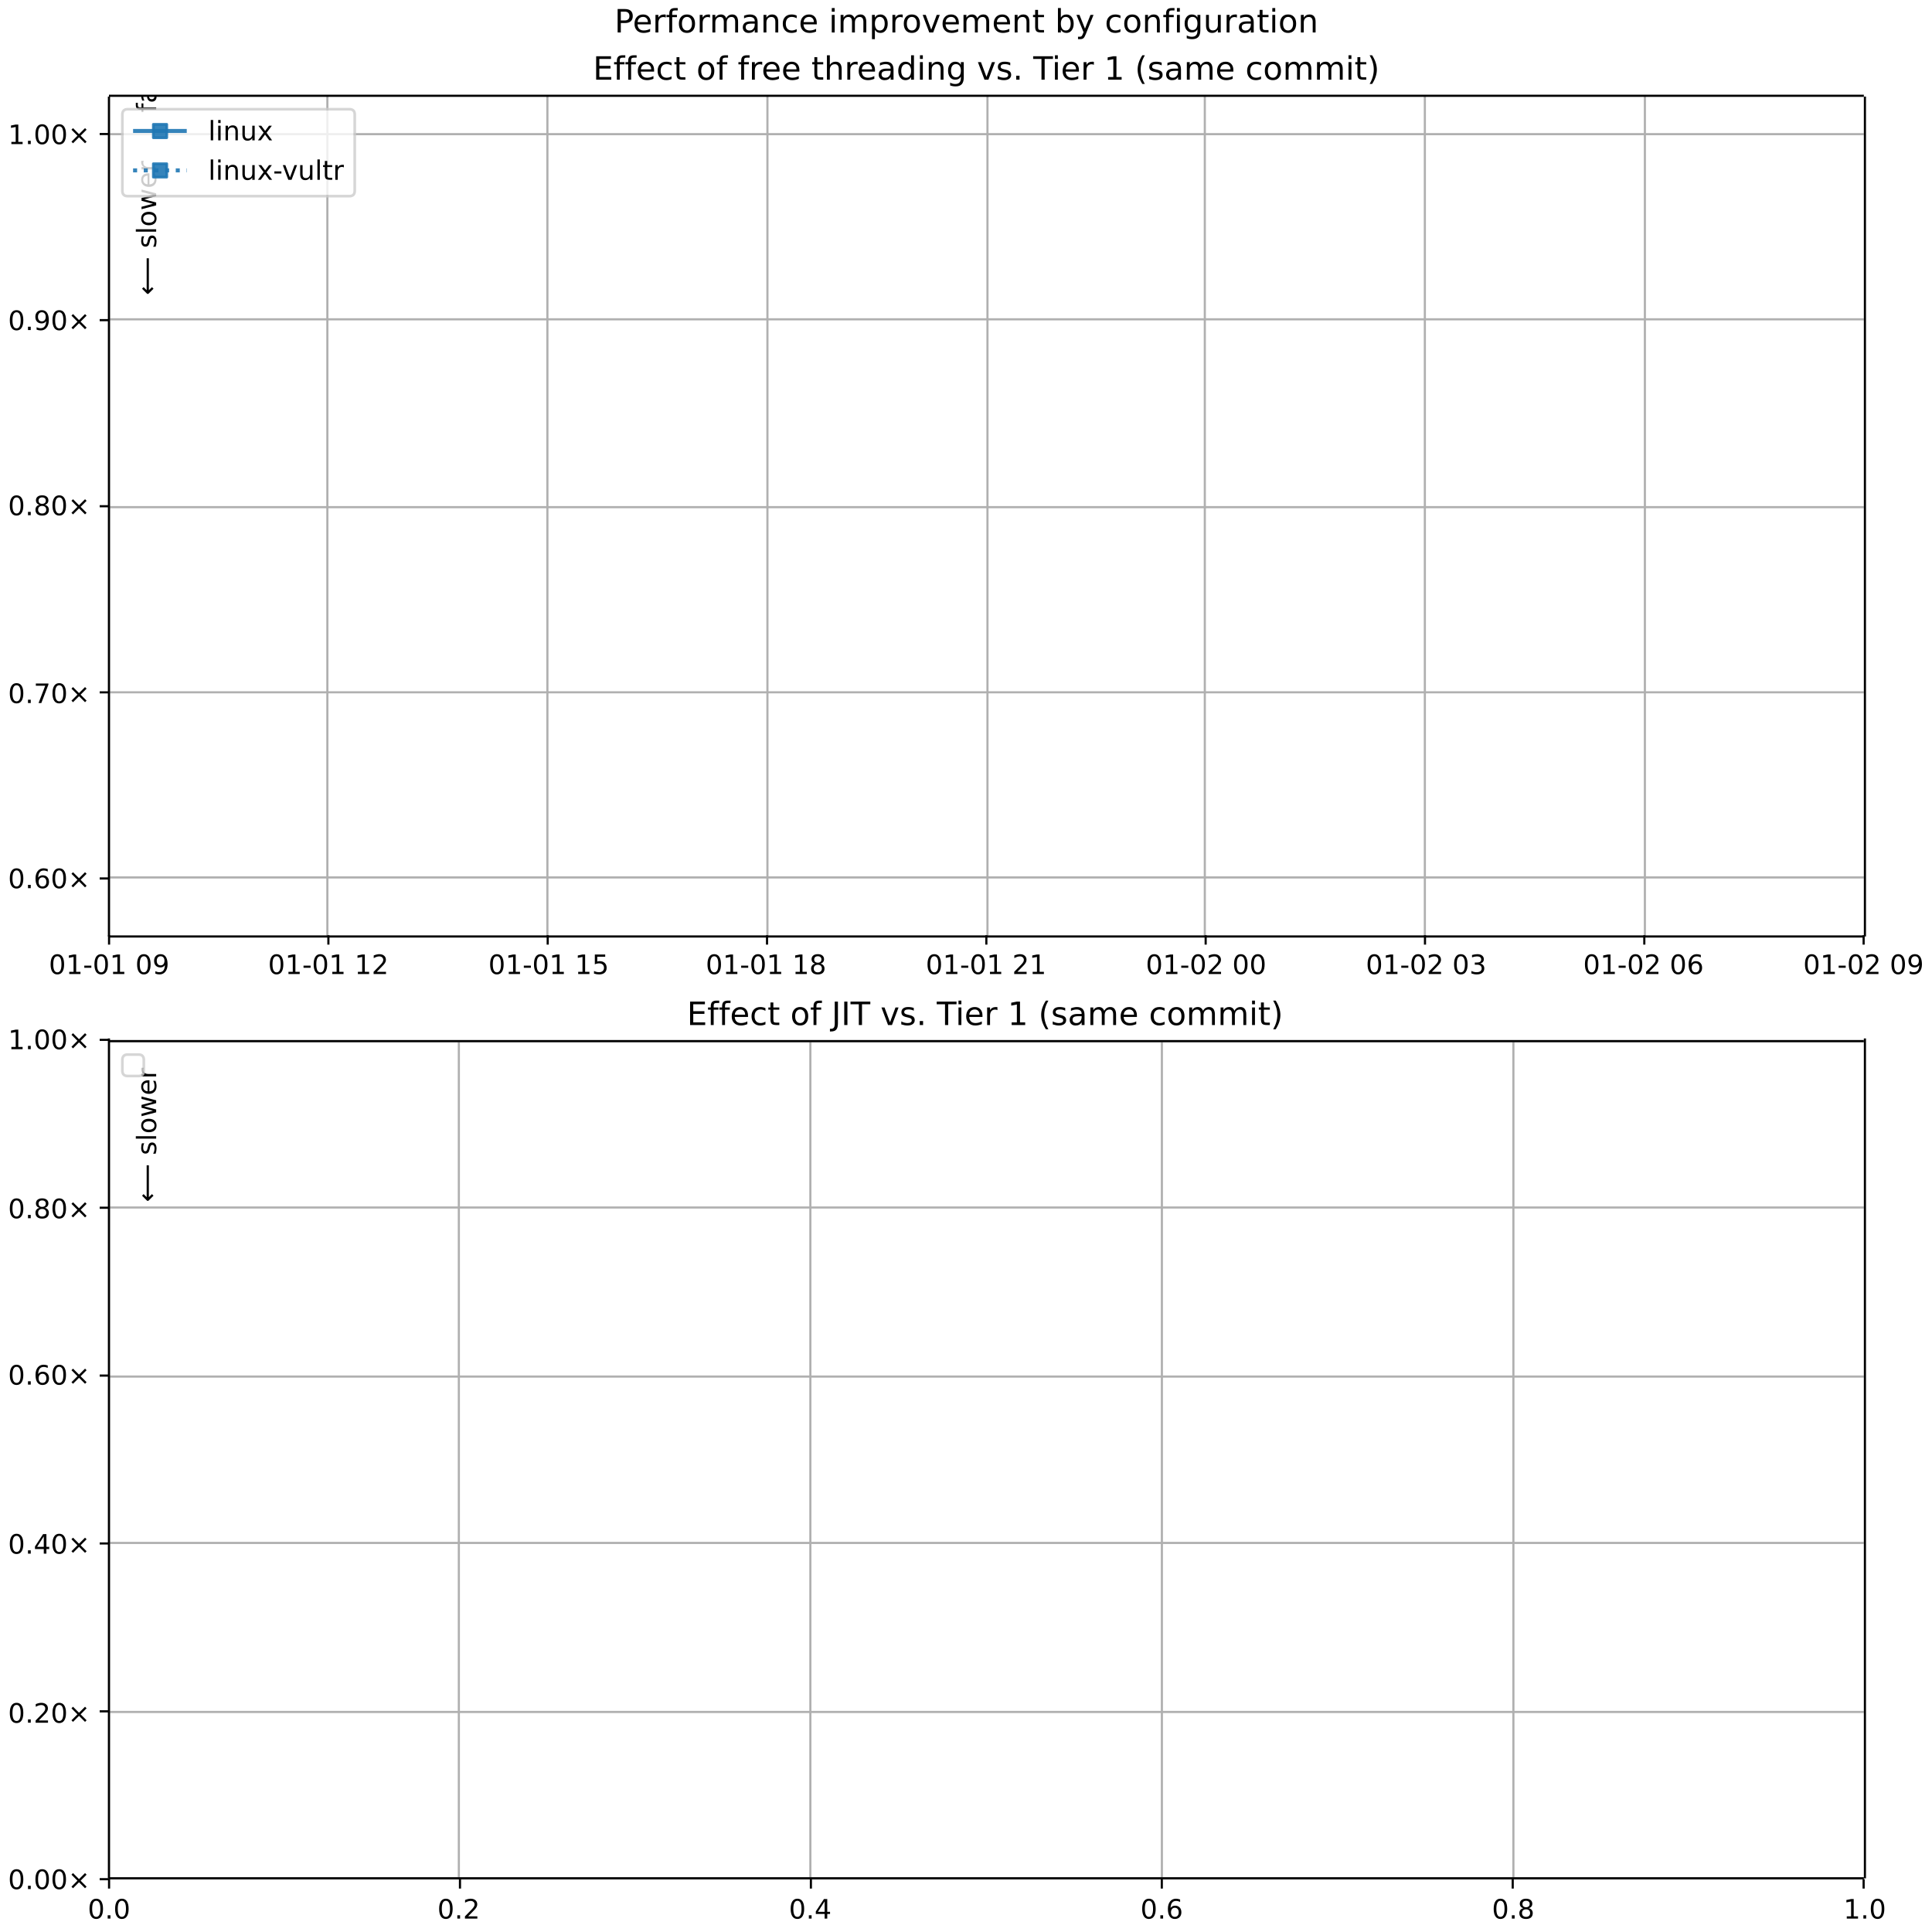
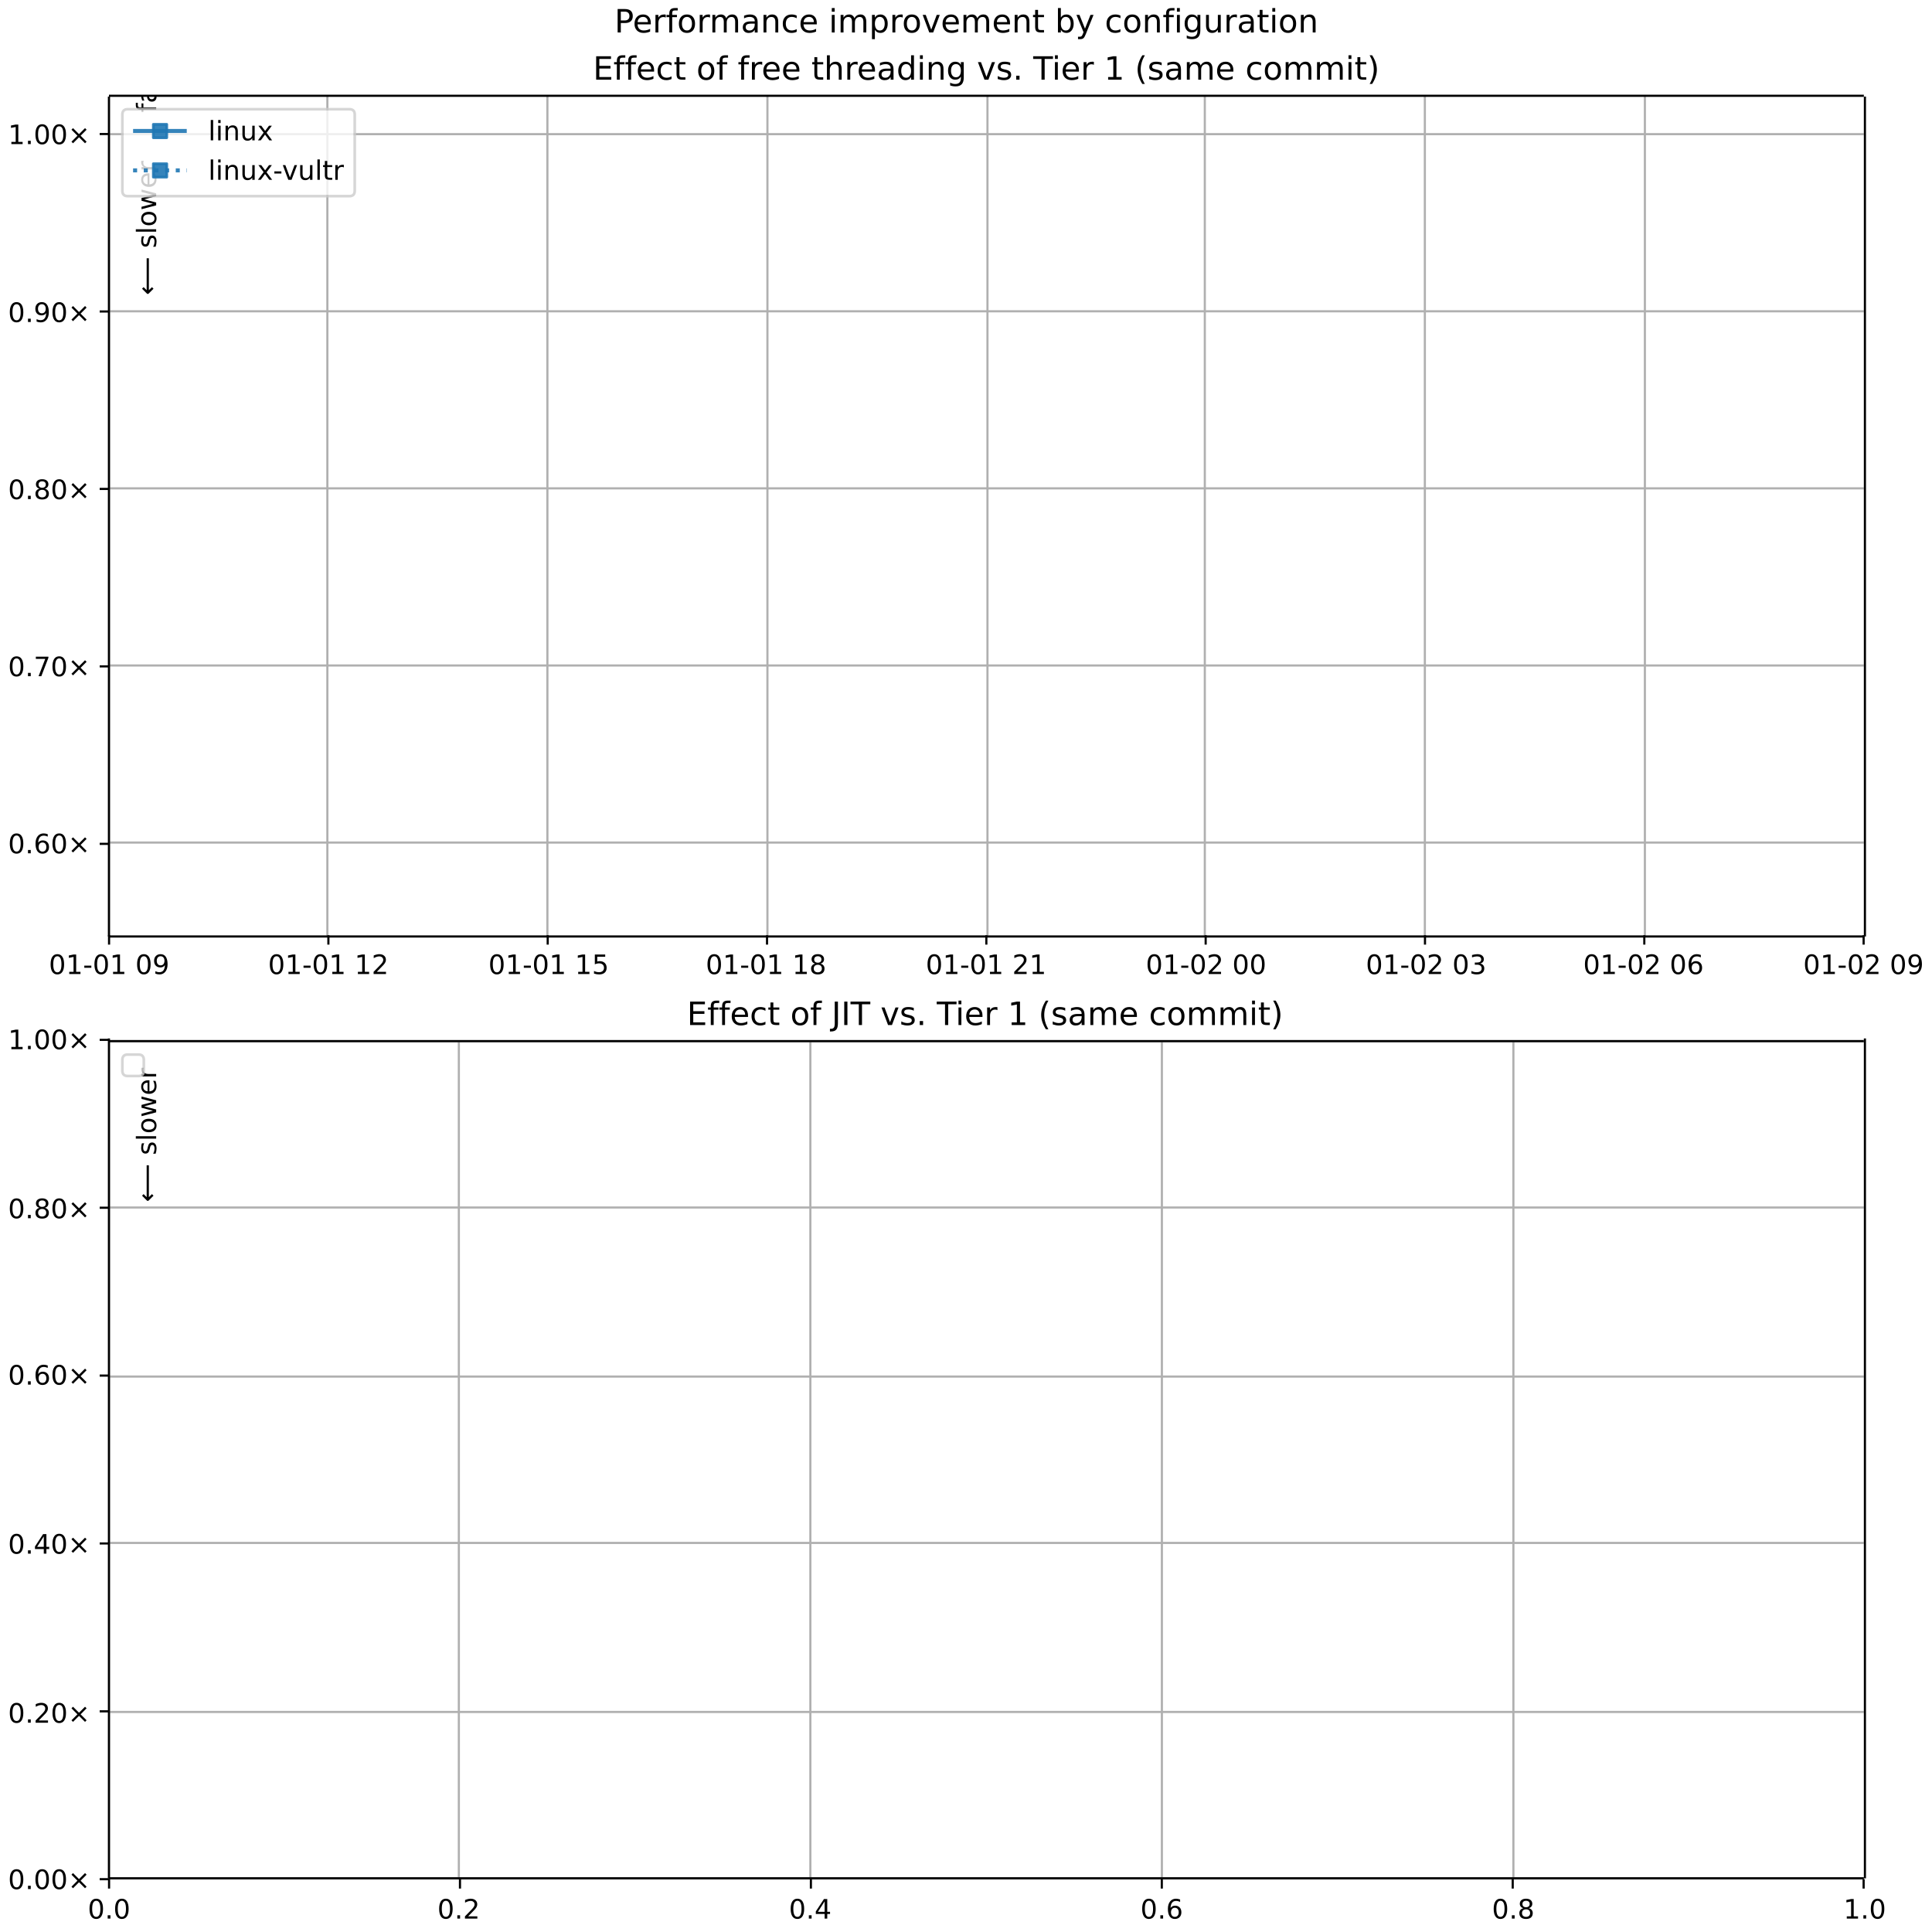
<svg xmlns="http://www.w3.org/2000/svg" xmlns:xlink="http://www.w3.org/1999/xlink" width="720pt" height="720pt" version="1.1" viewBox="0 0 720 720">
  <defs>
    <style type="text/css">*{stroke-linejoin: round; stroke-linecap: butt}</style>
  </defs>
  <path d="m0 720h720v-720h-720z" fill="#fff" />
  <path d="m40.6 349h654v-313h-654z" fill="#fff" />
  <path d="m40.6 349v-313" clip-path="url(#e)" fill="none" stroke="#b0b0b0" stroke-linecap="square" stroke-width=".8" />
  <defs>
    <path id="f" d="m0 0v3.5" stroke="#000" stroke-width=".8" />
  </defs>
  <use x="40.646" y="348.529" stroke="#000000" stroke-width=".8" xlink:href="#f" />
  <g transform="translate(18.2 363) scale(.1 -.1)">
    <defs>
      <path id="a" transform="scale(.0156)" d="m2034 4250q-487 0-733-480-245-479-245-1442 0-959 245-1439 246-480 733-480 491 0 736 480 246 480 246 1439 0 963-246 1442-245 480-736 480zm0 500q785 0 1199-621 414-620 414-1801 0-1178-414-1799-414-620-1199-620-784 0-1198 620-414 621-414 1799 0 1181 414 1801 414 621 1198 621z" />
      <path id="b" transform="scale(.0156)" d="m794 531h1031v3560l-1122-225v575l1116 225h631v-4135h1031v-531h-2687v531z" />
      <path id="o" transform="scale(.0156)" d="m313 2009h1684v-512h-1684v512z" />
      <path id="ab" transform="scale(.0156)" d="m703 97v575q238-113 481-172 244-59 479-59 625 0 954 420 330 420 377 1277-181-269-460-413-278-144-615-144-700 0-1108 423-408 424-408 1159 0 718 425 1152 425 435 1131 435 810 0 1236-621 427-620 427-1801 0-1103-524-1761-523-658-1407-658-238 0-482 47-243 47-506 141zm1256 1978q425 0 673 290 249 291 249 798 0 503-249 795-248 292-673 292t-673-292-248-795q0-507 248-798 248-290 673-290z" />
    </defs>
    <use xlink:href="#a" />
    <use x="63.623" xlink:href="#b" />
    <use x="127.246" xlink:href="#o" />
    <use x="163.33" xlink:href="#a" />
    <use x="226.953" xlink:href="#b" />
    <use x="290.576" xlink:href="#DejaVuSans-20" />
    <use x="322.363" xlink:href="#a" />
    <use x="385.986" xlink:href="#ab" />
  </g>
  <path d="m122 349v-313" clip-path="url(#e)" fill="none" stroke="#b0b0b0" stroke-linecap="square" stroke-width=".8" />
  <use x="122.38" y="348.529" stroke="#000000" stroke-width=".8" xlink:href="#f" />
  <g transform="translate(99.9 363) scale(.1 -.1)">
    <defs>
      <path id="r" transform="scale(.0156)" d="m1228 531h2203v-531h-2962v531q359 372 979 998 621 627 780 809 303 340 423 576 121 236 121 464 0 372-261 606-261 235-680 235-297 0-627-103-329-103-704-313v638q381 153 712 231 332 78 607 78 725 0 1156-363 431-362 431-968 0-288-108-546-107-257-392-607-78-91-497-524-418-433-1181-1211z" />
    </defs>
    <use xlink:href="#a" />
    <use x="63.623" xlink:href="#b" />
    <use x="127.246" xlink:href="#o" />
    <use x="163.33" xlink:href="#a" />
    <use x="226.953" xlink:href="#b" />
    <use x="290.576" xlink:href="#DejaVuSans-20" />
    <use x="322.363" xlink:href="#b" />
    <use x="385.986" xlink:href="#r" />
  </g>
  <path d="m204 349v-313" clip-path="url(#e)" fill="none" stroke="#b0b0b0" stroke-linecap="square" stroke-width=".8" />
  <use x="204.114" y="348.529" stroke="#000000" stroke-width=".8" xlink:href="#f" />
  <g transform="translate(182 363) scale(.1 -.1)">
    <defs>
      <path id="av" transform="scale(.0156)" d="m691 4666h2478v-532h-1900v-1143q137 47 274 70 138 23 276 23 781 0 1237-428 457-428 457-1159 0-753-469-1171-469-417-1322-417-294 0-599 50-304 50-629 150v635q281-153 581-228t634-75q541 0 856 284 316 284 316 772 0 487-316 771-315 285-856 285-253 0-505-56-251-56-513-175v2344z" />
    </defs>
    <use xlink:href="#a" />
    <use x="63.623" xlink:href="#b" />
    <use x="127.246" xlink:href="#o" />
    <use x="163.33" xlink:href="#a" />
    <use x="226.953" xlink:href="#b" />
    <use x="290.576" xlink:href="#DejaVuSans-20" />
    <use x="322.363" xlink:href="#b" />
    <use x="385.986" xlink:href="#av" />
  </g>
  <path d="m286 349v-313" clip-path="url(#e)" fill="none" stroke="#b0b0b0" stroke-linecap="square" stroke-width=".8" />
  <use x="285.848" y="348.529" stroke="#000000" stroke-width=".8" xlink:href="#f" />
  <g transform="translate(263 363) scale(.1 -.1)">
    <defs>
      <path id="y" transform="scale(.0156)" d="m2034 2216q-450 0-708-241-257-241-257-662 0-422 257-663 258-241 708-241t709 242q260 243 260 662 0 421-258 662-257 241-711 241zm-631 268q-406 100-633 378-226 279-226 679 0 559 398 884 399 325 1092 325 697 0 1094-325t397-884q0-400-227-679-226-278-629-378 456-106 710-416 255-309 255-755 0-679-414-1042-414-362-1186-362-771 0-1186 362-414 363-414 1042 0 446 256 755 257 310 713 416zm-231 997q0-362 226-565 227-203 636-203 407 0 636 203 230 203 230 565 0 363-230 566-229 203-636 203-409 0-636-203-226-203-226-566z" />
    </defs>
    <use xlink:href="#a" />
    <use x="63.623" xlink:href="#b" />
    <use x="127.246" xlink:href="#o" />
    <use x="163.33" xlink:href="#a" />
    <use x="226.953" xlink:href="#b" />
    <use x="290.576" xlink:href="#DejaVuSans-20" />
    <use x="322.363" xlink:href="#b" />
    <use x="385.986" xlink:href="#y" />
  </g>
  <path d="m368 349v-313" clip-path="url(#e)" fill="none" stroke="#b0b0b0" stroke-linecap="square" stroke-width=".8" />
  <use x="367.582" y="348.529" stroke="#000000" stroke-width=".8" xlink:href="#f" />
  <g transform="translate(345 363) scale(.1 -.1)">
    <use xlink:href="#a" />
    <use x="63.623" xlink:href="#b" />
    <use x="127.246" xlink:href="#o" />
    <use x="163.33" xlink:href="#a" />
    <use x="226.953" xlink:href="#b" />
    <use x="290.576" xlink:href="#DejaVuSans-20" />
    <use x="322.363" xlink:href="#r" />
    <use x="385.986" xlink:href="#b" />
  </g>
  <path d="m449 349v-313" clip-path="url(#e)" fill="none" stroke="#b0b0b0" stroke-linecap="square" stroke-width=".8" />
  <use x="449.317" y="348.529" stroke="#000000" stroke-width=".8" xlink:href="#f" />
  <g transform="translate(427 363) scale(.1 -.1)">
    <use xlink:href="#a" />
    <use x="63.623" xlink:href="#b" />
    <use x="127.246" xlink:href="#o" />
    <use x="163.33" xlink:href="#a" />
    <use x="226.953" xlink:href="#r" />
    <use x="290.576" xlink:href="#DejaVuSans-20" />
    <use x="322.363" xlink:href="#a" />
    <use x="385.986" xlink:href="#a" />
  </g>
  <path d="m531 349v-313" clip-path="url(#e)" fill="none" stroke="#b0b0b0" stroke-linecap="square" stroke-width=".8" />
  <use x="531.051" y="348.529" stroke="#000000" stroke-width=".8" xlink:href="#f" />
  <g transform="translate(509 363) scale(.1 -.1)">
    <defs>
      <path id="aw" transform="scale(.0156)" d="m2597 2516q453-97 707-404 255-306 255-756 0-690-475-1069-475-378-1350-378-293 0-604 58t-642 174v609q262-153 574-231 313-78 654-78 593 0 904 234t311 681q0 413-289 645-289 233-804 233h-544v519h569q465 0 712 186t247 536q0 359-255 551-254 193-729 193-260 0-557-57-297-56-653-174v562q360 100 674 150t592 50q719 0 1137-327 419-326 419-882 0-388-222-655t-631-370z" />
    </defs>
    <use xlink:href="#a" />
    <use x="63.623" xlink:href="#b" />
    <use x="127.246" xlink:href="#o" />
    <use x="163.33" xlink:href="#a" />
    <use x="226.953" xlink:href="#r" />
    <use x="290.576" xlink:href="#DejaVuSans-20" />
    <use x="322.363" xlink:href="#a" />
    <use x="385.986" xlink:href="#aw" />
  </g>
  <path d="m613 349v-313" clip-path="url(#e)" fill="none" stroke="#b0b0b0" stroke-linecap="square" stroke-width=".8" />
  <use x="612.785" y="348.529" stroke="#000000" stroke-width=".8" xlink:href="#f" />
  <g transform="translate(590 363) scale(.1 -.1)">
    <defs>
      <path id="z" transform="scale(.0156)" d="m2113 2584q-425 0-674-291-248-290-248-796 0-503 248-796 249-292 674-292t673 292q248 293 248 796 0 506-248 796-248 291-673 291zm1253 1979v-575q-238 112-480 171-242 60-480 60-625 0-955-422-329-422-376-1275 184 272 462 417 279 145 613 145 703 0 1111-427 408-426 408-1160 0-719-425-1154-425-434-1131-434-810 0-1238 620-428 621-428 1799 0 1106 525 1764t1409 658q238 0 480-47t505-140z" />
    </defs>
    <use xlink:href="#a" />
    <use x="63.623" xlink:href="#b" />
    <use x="127.246" xlink:href="#o" />
    <use x="163.33" xlink:href="#a" />
    <use x="226.953" xlink:href="#r" />
    <use x="290.576" xlink:href="#DejaVuSans-20" />
    <use x="322.363" xlink:href="#a" />
    <use x="385.986" xlink:href="#z" />
  </g>
  <path d="m695 349v-313" clip-path="url(#e)" fill="none" stroke="#b0b0b0" stroke-linecap="square" stroke-width=".8" />
  <use x="694.519" y="348.529" stroke="#000000" stroke-width=".8" xlink:href="#f" />
  <g transform="translate(672 363) scale(.1 -.1)">
    <use xlink:href="#a" />
    <use x="63.623" xlink:href="#b" />
    <use x="127.246" xlink:href="#o" />
    <use x="163.33" xlink:href="#a" />
    <use x="226.953" xlink:href="#r" />
    <use x="290.576" xlink:href="#DejaVuSans-20" />
    <use x="322.363" xlink:href="#a" />
    <use x="385.986" xlink:href="#ab" />
  </g>
-   <path d="m40.6 327h654" clip-path="url(#e)" fill="none" stroke="#b0b0b0" stroke-linecap="square" stroke-width=".8" />
+   <path d="m40.6 314h654" clip-path="url(#e)" fill="none" stroke="#b0b0b0" stroke-linecap="square" stroke-width=".8" />
  <defs>
    <path id="i" d="m0 0h-3.5" stroke="#000" stroke-width=".8" />
  </defs>
-   <use x="40.646" y="327.375" stroke="#000000" stroke-width=".8" xlink:href="#i" />
-   <g transform="translate(3 331) scale(.1 -.1)">
+   <use x="40.646" y="314.472" stroke="#000000" stroke-width=".8" xlink:href="#i" />
+   <g transform="translate(3 318) scale(.1 -.1)">
    <defs>
      <path id="c" transform="scale(.0156)" d="m684 794h660v-794h-660v794z" />
      <path id="j" transform="scale(.0156)" d="m4488 3438-1429-1435 1429-1428-372-378-1435 1434-1434-1434-369 378 1425 1428-1425 1435 369 378 1434-1435 1435 1435 372-378z" />
    </defs>
    <use xlink:href="#a" />
    <use x="63.623" xlink:href="#c" />
    <use x="95.41" xlink:href="#z" />
    <use x="159.033" xlink:href="#a" />
    <use x="222.656" xlink:href="#j" />
  </g>
-   <path d="m40.6 258h654" clip-path="url(#e)" fill="none" stroke="#b0b0b0" stroke-linecap="square" stroke-width=".8" />
-   <use x="40.646" y="258.019" stroke="#000000" stroke-width=".8" xlink:href="#i" />
-   <g transform="translate(3 262) scale(.1 -.1)">
+   <path d="m40.6 248h654" clip-path="url(#e)" fill="none" stroke="#b0b0b0" stroke-linecap="square" stroke-width=".8" />
+   <use x="40.646" y="248.342" stroke="#000000" stroke-width=".8" xlink:href="#i" />
+   <g transform="translate(3 252) scale(.1 -.1)">
    <defs>
      <path id="au" transform="scale(.0156)" d="m525 4666h3e3v-269l-1694-4397h-659l1594 4134h-2241v532z" />
    </defs>
    <use xlink:href="#a" />
    <use x="63.623" xlink:href="#c" />
    <use x="95.41" xlink:href="#au" />
    <use x="159.033" xlink:href="#a" />
    <use x="222.656" xlink:href="#j" />
  </g>
-   <path d="m40.6 189h654" clip-path="url(#e)" fill="none" stroke="#b0b0b0" stroke-linecap="square" stroke-width=".8" />
-   <use x="40.646" y="188.663" stroke="#000000" stroke-width=".8" xlink:href="#i" />
-   <g transform="translate(3 192) scale(.1 -.1)">
+   <path d="m40.6 182h654" clip-path="url(#e)" fill="none" stroke="#b0b0b0" stroke-linecap="square" stroke-width=".8" />
+   <use x="40.646" y="182.211" stroke="#000000" stroke-width=".8" xlink:href="#i" />
+   <g transform="translate(3 186) scale(.1 -.1)">
    <use xlink:href="#a" />
    <use x="63.623" xlink:href="#c" />
    <use x="95.41" xlink:href="#y" />
    <use x="159.033" xlink:href="#a" />
    <use x="222.656" xlink:href="#j" />
  </g>
-   <path d="m40.6 119h654" clip-path="url(#e)" fill="none" stroke="#b0b0b0" stroke-linecap="square" stroke-width=".8" />
-   <use x="40.646" y="119.307" stroke="#000000" stroke-width=".8" xlink:href="#i" />
-   <g transform="translate(3 123) scale(.1 -.1)">
+   <path d="m40.6 116h654" clip-path="url(#e)" fill="none" stroke="#b0b0b0" stroke-linecap="square" stroke-width=".8" />
+   <use x="40.646" y="116.081" stroke="#000000" stroke-width=".8" xlink:href="#i" />
+   <g transform="translate(3 120) scale(.1 -.1)">
    <use xlink:href="#a" />
    <use x="63.623" xlink:href="#c" />
    <use x="95.41" xlink:href="#ab" />
    <use x="159.033" xlink:href="#a" />
    <use x="222.656" xlink:href="#j" />
  </g>
  <path d="m40.6 50h654" clip-path="url(#e)" fill="none" stroke="#b0b0b0" stroke-linecap="square" stroke-width=".8" />
  <use x="40.646" y="49.951" stroke="#000000" stroke-width=".8" xlink:href="#i" />
  <g transform="translate(3 53.7) scale(.1 -.1)">
    <use xlink:href="#b" />
    <use x="63.623" xlink:href="#c" />
    <use x="95.41" xlink:href="#a" />
    <use x="159.033" xlink:href="#a" />
    <use x="222.656" xlink:href="#j" />
  </g>
  <defs>
    <path id="ac" d="m-2.5 2.5h5v-5h-5z" stroke="#1f77b4" stroke-opacity=".9" />
  </defs>
  <path d="m40.6 349v-313" fill="none" stroke="#000" stroke-linecap="square" stroke-width=".8" />
  <path d="m695 349v-313" fill="none" stroke="#000" stroke-linecap="square" stroke-width=".8" />
  <path d="m40.6 349h654" fill="none" stroke="#000" stroke-linecap="square" stroke-width=".8" />
  <path d="m40.6 35.7h654" fill="none" stroke="#000" stroke-linecap="square" stroke-width=".8" />
  <g clip-path="url(#e)">
    <g transform="translate(58.2 42) rotate(-90) scale(.1 -.1)">
      <defs>
        <path id="k" transform="scale(.0156)" d="m2375 4863v-479h-550q-309 0-430-125-120-125-120-450v-309h947v-447h-947v-3053h-578v3053h-550v447h550v244q0 584 272 851 272 268 862 268h544z" />
        <path id="t" transform="scale(.0156)" d="m2194 1759q-697 0-966-159t-269-544q0-306 202-486 202-179 548-179 479 0 768 339t289 901v128h-572zm1147 238v-2e3h-575v531q-197-318-491-470t-719-152q-537 0-855 302-317 302-317 808 0 590 395 890 396 300 1180 300h807v57q0 397-261 614t-733 217q-300 0-585-72-284-72-546-216v532q315 122 612 182 297 61 578 61 760 0 1135-394 375-393 375-1193z" />
        <path id="q" transform="scale(.0156)" d="m2834 3397v-544q-243 125-506 187-262 63-544 63-428 0-642-131t-214-394q0-200 153-314t616-217l197-44q612-131 870-370t258-667q0-488-386-773-386-284-1061-284-281 0-586 55t-642 164v594q319-166 628-249 309-82 613-82 406 0 624 139 219 139 219 392 0 234-158 359-157 125-692 241l-200 47q-534 112-772 345-237 233-237 639 0 494 350 762 350 269 994 269 318 0 599-47 282-46 519-140z" />
        <path id="l" transform="scale(.0156)" d="m1172 4494v-994h1184v-447h-1184v-1900q0-428 117-550t477-122h590v-481h-590q-666 0-919 248-253 249-253 905v1900h-422v447h422v994h578z" />
        <path id="d" transform="scale(.0156)" d="m3597 1894v-281h-2644q38-594 358-905t892-311q331 0 642 81t618 244v-544q-310-131-635-200t-659-69q-838 0-1327 487-489 488-489 1320 0 859 464 1363 464 505 1252 505 706 0 1117-455 411-454 411-1235zm-575 169q-6 471-264 752-258 282-683 282-481 0-770-272t-333-766l2050 4z" />
        <path id="h" transform="scale(.0156)" d="m2631 2963q-97 56-211 82-114 27-251 27-488 0-749-317t-261-911v-1844h-578v3500h578v-544q182 319 472 473 291 155 707 155 59 0 131-8 72-7 159-23l3-590z" />
        <path id="ak" transform="scale(.0156)" d="m8863 2147v-281l-1229-1228-375 375 729 728h-7622v531h7622l-729 728 375 375 1229-1228z" />
      </defs>
      <use xlink:href="#k" />
      <use x="35.205" xlink:href="#t" />
      <use x="96.484" xlink:href="#q" />
      <use x="148.584" xlink:href="#l" />
      <use x="187.793" xlink:href="#d" />
      <use x="249.316" xlink:href="#h" />
      <use x="290.43" xlink:href="#DejaVuSans-20" />
      <use x="322.217" xlink:href="#ak" />
    </g>
  </g>
  <g clip-path="url(#e)">
    <g transform="translate(58.2 110) rotate(-90) scale(.1 -.1)">
      <defs>
        <path id="al" transform="scale(.0156)" d="m313 1866v281l1228 1228 375-375-728-728h7621v-531h-7621l728-728-375-375-1228 1228z" />
        <path id="v" transform="scale(.0156)" d="m603 4863h575v-4863h-575v4863z" />
        <path id="m" transform="scale(.0156)" d="m1959 3097q-462 0-731-361t-269-989 267-989q268-361 733-361 460 0 728 362 269 363 269 988 0 622-269 986-268 364-728 364zm0 487q750 0 1178-488 429-487 429-1349 0-859-429-1349-428-489-1178-489-753 0-1180 489-426 490-426 1349 0 862 426 1349 427 488 1180 488z" />
        <path id="ae" transform="scale(.0156)" d="m269 3500h575l719-2731 715 2731h678l719-2731 716 2731h575l-916-3500h-678l-753 2869-756-2869h-679l-915 3500z" />
      </defs>
      <use xlink:href="#al" />
      <use x="143.359" xlink:href="#DejaVuSans-20" />
      <use x="175.146" xlink:href="#q" />
      <use x="227.246" xlink:href="#v" />
      <use x="255.029" xlink:href="#m" />
      <use x="316.211" xlink:href="#ae" />
      <use x="397.998" xlink:href="#d" />
      <use x="459.521" xlink:href="#h" />
    </g>
  </g>
  <g transform="translate(221 29.7) scale(.12 -.12)">
    <defs>
      <path id="ag" transform="scale(.0156)" d="m628 4666h2950v-532h-2319v-1381h2222v-531h-2222v-1691h2375v-531h-3006v4666z" />
      <path id="u" transform="scale(.0156)" d="m3122 3366v-538q-244 135-489 202t-495 67q-560 0-870-355-309-354-309-995t309-996q310-354 870-354 250 0 495 67t489 202v-532q-241-112-499-168-257-57-548-57-791 0-1257 497-465 497-465 1341 0 856 470 1346 471 491 1290 491 265 0 518-55 253-54 491-163z" />
      <path id="ao" transform="scale(.0156)" d="m3513 2113v-2113h-575v2094q0 497-194 743-194 247-581 247-466 0-735-297-269-296-269-809v-1978h-578v4863h578v-1907q207 316 486 472 280 156 646 156 603 0 912-373 310-373 310-1098z" />
      <path id="ap" transform="scale(.0156)" d="m2906 2969v1894h575v-4863h-575v525q-181-312-458-464-276-152-664-152-634 0-1033 506-398 507-398 1332t398 1331q399 506 1033 506 388 0 664-152 277-151 458-463zm-1959-1222q0-634 261-995t717-361 718 361q263 361 263 995t-263 995q-262 361-718 361t-717-361-261-995z" />
      <path id="n" transform="scale(.0156)" d="m603 3500h575v-3500h-575v3500zm0 1363h575v-729h-575v729z" />
      <path id="s" transform="scale(.0156)" d="m3513 2113v-2113h-575v2094q0 497-194 743-194 247-581 247-466 0-735-297-269-296-269-809v-1978h-578v3500h578v-544q207 316 486 472 280 156 646 156 603 0 912-373 310-373 310-1098z" />
      <path id="af" transform="scale(.0156)" d="m2906 1791q0 625-258 968-257 344-723 344-462 0-720-344-258-343-258-968 0-622 258-966t720-344q466 0 723 344 258 344 258 966zm575-1357q0-893-397-1329-396-436-1215-436-303 0-572 45t-522 139v559q253-137 500-202 247-66 503-66 566 0 847 295t281 892v285q-178-310-456-463t-666-153q-643 0-1037 490-394 491-394 1301 0 812 394 1302 394 491 1037 491 388 0 666-153t456-462v531h575v-3066z" />
      <path id="w" transform="scale(.0156)" d="m191 3500h609l1094-2937 1094 2937h609l-1313-3500h-781l-1312 3500z" />
      <path id="aa" transform="scale(.0156)" d="m-19 4666h3947v-532h-1656v-4134h-634v4134h-1657v532z" />
      <path id="aj" transform="scale(.0156)" d="m1984 4856q-418-718-622-1422-203-703-203-1425 0-721 205-1429t620-1424h-500q-468 735-701 1444t-233 1409q0 697 231 1403 232 707 703 1444h500z" />
      <path id="p" transform="scale(.0156)" d="m3328 2828q216 388 516 572t706 184q547 0 844-383 297-382 297-1088v-2113h-578v2094q0 503-179 746-178 244-543 244-447 0-707-297-259-296-259-809v-1978h-578v2094q0 506-178 748t-550 242q-441 0-701-298-259-298-259-808v-1978h-578v3500h578v-544q197 322 472 475t653 153q382 0 649-194 267-193 395-562z" />
      <path id="ai" transform="scale(.0156)" d="m513 4856h500q468-737 701-1444 233-706 233-1403 0-700-233-1409t-701-1444h-500q415 716 620 1424t205 1429q0 722-205 1425-205 704-620 1422z" />
    </defs>
    <use xlink:href="#ag" />
    <use x="63.184" xlink:href="#k" />
    <use x="98.389" xlink:href="#k" />
    <use x="133.594" xlink:href="#d" />
    <use x="195.117" xlink:href="#u" />
    <use x="250.098" xlink:href="#l" />
    <use x="289.307" xlink:href="#DejaVuSans-20" />
    <use x="321.094" xlink:href="#m" />
    <use x="382.275" xlink:href="#k" />
    <use x="417.48" xlink:href="#DejaVuSans-20" />
    <use x="449.268" xlink:href="#k" />
    <use x="484.473" xlink:href="#h" />
    <use x="523.336" xlink:href="#d" />
    <use x="584.859" xlink:href="#d" />
    <use x="646.383" xlink:href="#DejaVuSans-20" />
    <use x="678.17" xlink:href="#l" />
    <use x="717.379" xlink:href="#ao" />
    <use x="780.758" xlink:href="#h" />
    <use x="819.621" xlink:href="#d" />
    <use x="881.145" xlink:href="#t" />
    <use x="942.424" xlink:href="#ap" />
    <use x="1005.9" xlink:href="#n" />
    <use x="1033.684" xlink:href="#s" />
    <use x="1097.062" xlink:href="#af" />
    <use x="1160.539" xlink:href="#DejaVuSans-20" />
    <use x="1192.326" xlink:href="#w" />
    <use x="1251.506" xlink:href="#q" />
    <use x="1303.605" xlink:href="#c" />
    <use x="1335.393" xlink:href="#DejaVuSans-20" />
    <use x="1367.18" xlink:href="#aa" />
    <use x="1425.139" xlink:href="#n" />
    <use x="1452.922" xlink:href="#d" />
    <use x="1514.445" xlink:href="#h" />
    <use x="1555.559" xlink:href="#DejaVuSans-20" />
    <use x="1587.346" xlink:href="#b" />
    <use x="1650.969" xlink:href="#DejaVuSans-20" />
    <use x="1682.756" xlink:href="#aj" />
    <use x="1721.77" xlink:href="#q" />
    <use x="1773.869" xlink:href="#t" />
    <use x="1835.148" xlink:href="#p" />
    <use x="1932.561" xlink:href="#d" />
    <use x="1994.084" xlink:href="#DejaVuSans-20" />
    <use x="2025.871" xlink:href="#u" />
    <use x="2080.852" xlink:href="#m" />
    <use x="2142.033" xlink:href="#p" />
    <use x="2239.445" xlink:href="#p" />
    <use x="2336.857" xlink:href="#n" />
    <use x="2364.641" xlink:href="#l" />
    <use x="2403.85" xlink:href="#ai" />
  </g>
  <path d="m47.6 73.1h82.6q2 0 2-2v-28.4q0-2-2-2h-82.6q-2 0-2 2v28.4q0 2 2 2z" fill="#fff" opacity=".8" stroke="#ccc" />
  <path d="m49.6 48.8h10 10" fill="none" stroke="#1f77b4" stroke-linecap="square" stroke-opacity=".9" stroke-width="1.5" />
  <use x="59.646" y="48.831" fill="#1f77b4" fill-opacity=".9" stroke="#1f77b4" stroke-opacity=".9" xlink:href="#ac" />
  <g transform="translate(77.6 52.3) scale(.1 -.1)">
    <defs>
      <path id="x" transform="scale(.0156)" d="m544 1381v2119h575v-2097q0-497 193-746 194-248 582-248 465 0 735 297 271 297 271 810v1984h575v-3500h-575v538q-209-319-486-474-276-155-642-155-603 0-916 375-312 375-312 1097zm1447 2203z" />
      <path id="ad" transform="scale(.0156)" d="m3513 3500-1266-1703 1331-1797h-678l-1019 1375-1018-1375h-679l1360 1831-1244 1669h678l928-1247 928 1247h679z" />
    </defs>
    <use xlink:href="#v" />
    <use x="27.783" xlink:href="#n" />
    <use x="55.566" xlink:href="#s" />
    <use x="118.945" xlink:href="#x" />
    <use x="182.324" xlink:href="#ad" />
  </g>
  <path d="m49.6 63.5h10 10" fill="none" stroke="#1f77b4" stroke-dasharray="1.5,2.475" stroke-opacity=".9" stroke-width="1.5" />
  <use x="59.646" y="63.509" fill="#1f77b4" fill-opacity=".9" stroke="#1f77b4" stroke-opacity=".9" xlink:href="#ac" />
  <g transform="translate(77.6 67) scale(.1 -.1)">
    <use xlink:href="#v" />
    <use x="27.783" xlink:href="#n" />
    <use x="55.566" xlink:href="#s" />
    <use x="118.945" xlink:href="#x" />
    <use x="182.324" xlink:href="#ad" />
    <use x="241.504" xlink:href="#o" />
    <use x="274.963" xlink:href="#w" />
    <use x="334.143" xlink:href="#x" />
    <use x="397.521" xlink:href="#v" />
    <use x="425.305" xlink:href="#l" />
    <use x="464.514" xlink:href="#h" />
  </g>
  <path d="m40.6 700h654v-313h-654z" fill="#fff" />
  <path d="m40.6 700v-313" clip-path="url(#g)" fill="none" stroke="#b0b0b0" stroke-linecap="square" stroke-width=".8" />
  <use x="40.646" y="700.322" stroke="#000000" stroke-width=".8" xlink:href="#f" />
  <g transform="translate(32.7 715) scale(.1 -.1)">
    <use xlink:href="#a" />
    <use x="63.623" xlink:href="#c" />
    <use x="95.41" xlink:href="#a" />
  </g>
  <path d="m171 700v-313" clip-path="url(#g)" fill="none" stroke="#b0b0b0" stroke-linecap="square" stroke-width=".8" />
  <use x="171.42" y="700.322" stroke="#000000" stroke-width=".8" xlink:href="#f" />
  <g transform="translate(163 715) scale(.1 -.1)">
    <use xlink:href="#a" />
    <use x="63.623" xlink:href="#c" />
    <use x="95.41" xlink:href="#r" />
  </g>
  <path d="m302 700v-313" clip-path="url(#g)" fill="none" stroke="#b0b0b0" stroke-linecap="square" stroke-width=".8" />
  <use x="302.195" y="700.322" stroke="#000000" stroke-width=".8" xlink:href="#f" />
  <g transform="translate(294 715) scale(.1 -.1)">
    <defs>
      <path id="ah" transform="scale(.0156)" d="m2419 4116-1594-2491h1594v2491zm-166 550h794v-3041h666v-525h-666v-1100h-628v1100h-2106v609l1940 2957z" />
    </defs>
    <use xlink:href="#a" />
    <use x="63.623" xlink:href="#c" />
    <use x="95.41" xlink:href="#ah" />
  </g>
  <path d="m433 700v-313" clip-path="url(#g)" fill="none" stroke="#b0b0b0" stroke-linecap="square" stroke-width=".8" />
  <use x="432.97" y="700.322" stroke="#000000" stroke-width=".8" xlink:href="#f" />
  <g transform="translate(425 715) scale(.1 -.1)">
    <use xlink:href="#a" />
    <use x="63.623" xlink:href="#c" />
    <use x="95.41" xlink:href="#z" />
  </g>
  <path d="m564 700v-313" clip-path="url(#g)" fill="none" stroke="#b0b0b0" stroke-linecap="square" stroke-width=".8" />
  <use x="563.745" y="700.322" stroke="#000000" stroke-width=".8" xlink:href="#f" />
  <g transform="translate(556 715) scale(.1 -.1)">
    <use xlink:href="#a" />
    <use x="63.623" xlink:href="#c" />
    <use x="95.41" xlink:href="#y" />
  </g>
  <path d="m695 700v-313" clip-path="url(#g)" fill="none" stroke="#b0b0b0" stroke-linecap="square" stroke-width=".8" />
  <use x="694.519" y="700.322" stroke="#000000" stroke-width=".8" xlink:href="#f" />
  <g transform="translate(687 715) scale(.1 -.1)">
    <use xlink:href="#b" />
    <use x="63.623" xlink:href="#c" />
    <use x="95.41" xlink:href="#a" />
  </g>
  <path d="m40.6 700h654" clip-path="url(#g)" fill="none" stroke="#b0b0b0" stroke-linecap="square" stroke-width=".8" />
  <use x="40.646" y="700.322" stroke="#000000" stroke-width=".8" xlink:href="#i" />
  <g transform="translate(3 704) scale(.1 -.1)">
    <use xlink:href="#a" />
    <use x="63.623" xlink:href="#c" />
    <use x="95.41" xlink:href="#a" />
    <use x="159.033" xlink:href="#a" />
    <use x="222.656" xlink:href="#j" />
  </g>
  <path d="m40.6 638h654" clip-path="url(#g)" fill="none" stroke="#b0b0b0" stroke-linecap="square" stroke-width=".8" />
  <use x="40.646" y="637.762" stroke="#000000" stroke-width=".8" xlink:href="#i" />
  <g transform="translate(3 642) scale(.1 -.1)">
    <use xlink:href="#a" />
    <use x="63.623" xlink:href="#c" />
    <use x="95.41" xlink:href="#r" />
    <use x="159.033" xlink:href="#a" />
    <use x="222.656" xlink:href="#j" />
  </g>
  <path d="m40.6 575h654" clip-path="url(#g)" fill="none" stroke="#b0b0b0" stroke-linecap="square" stroke-width=".8" />
  <use x="40.646" y="575.203" stroke="#000000" stroke-width=".8" xlink:href="#i" />
  <g transform="translate(3 579) scale(.1 -.1)">
    <use xlink:href="#a" />
    <use x="63.623" xlink:href="#c" />
    <use x="95.41" xlink:href="#ah" />
    <use x="159.033" xlink:href="#a" />
    <use x="222.656" xlink:href="#j" />
  </g>
  <path d="m40.6 513h654" clip-path="url(#g)" fill="none" stroke="#b0b0b0" stroke-linecap="square" stroke-width=".8" />
  <use x="40.646" y="512.644" stroke="#000000" stroke-width=".8" xlink:href="#i" />
  <g transform="translate(3 516) scale(.1 -.1)">
    <use xlink:href="#a" />
    <use x="63.623" xlink:href="#c" />
    <use x="95.41" xlink:href="#z" />
    <use x="159.033" xlink:href="#a" />
    <use x="222.656" xlink:href="#j" />
  </g>
  <path d="m40.6 450h654" clip-path="url(#g)" fill="none" stroke="#b0b0b0" stroke-linecap="square" stroke-width=".8" />
  <use x="40.646" y="450.085" stroke="#000000" stroke-width=".8" xlink:href="#i" />
  <g transform="translate(3 454) scale(.1 -.1)">
    <use xlink:href="#a" />
    <use x="63.623" xlink:href="#c" />
    <use x="95.41" xlink:href="#y" />
    <use x="159.033" xlink:href="#a" />
    <use x="222.656" xlink:href="#j" />
  </g>
  <path d="m40.6 388h654" clip-path="url(#g)" fill="none" stroke="#b0b0b0" stroke-linecap="square" stroke-width=".8" />
  <use x="40.646" y="387.525" stroke="#000000" stroke-width=".8" xlink:href="#i" />
  <g transform="translate(3 391) scale(.1 -.1)">
    <use xlink:href="#b" />
    <use x="63.623" xlink:href="#c" />
    <use x="95.41" xlink:href="#a" />
    <use x="159.033" xlink:href="#a" />
    <use x="222.656" xlink:href="#j" />
  </g>
  <path d="m40.6 700v-313" fill="none" stroke="#000" stroke-linecap="square" stroke-width=".8" />
  <path d="m695 700v-313" fill="none" stroke="#000" stroke-linecap="square" stroke-width=".8" />
  <path d="m40.6 700h654" fill="none" stroke="#000" stroke-linecap="square" stroke-width=".8" />
  <path d="m40.6 388h654" fill="none" stroke="#000" stroke-linecap="square" stroke-width=".8" />
  <g clip-path="url(#g)">
    <g transform="translate(58.2 380) rotate(-90) scale(.1 -.1)">
      <use xlink:href="#k" />
      <use x="35.205" xlink:href="#t" />
      <use x="96.484" xlink:href="#q" />
      <use x="148.584" xlink:href="#l" />
      <use x="187.793" xlink:href="#d" />
      <use x="249.316" xlink:href="#h" />
      <use x="290.43" xlink:href="#DejaVuSans-20" />
      <use x="322.217" xlink:href="#ak" />
    </g>
  </g>
  <g clip-path="url(#g)">
    <g transform="translate(58.2 448) rotate(-90) scale(.1 -.1)">
      <use xlink:href="#al" />
      <use x="143.359" xlink:href="#DejaVuSans-20" />
      <use x="175.146" xlink:href="#q" />
      <use x="227.246" xlink:href="#v" />
      <use x="255.029" xlink:href="#m" />
      <use x="316.211" xlink:href="#ae" />
      <use x="397.998" xlink:href="#d" />
      <use x="459.521" xlink:href="#h" />
    </g>
  </g>
  <g transform="translate(256 382) scale(.12 -.12)">
    <defs>
      <path id="as" transform="scale(.0156)" d="m628 4666h631v-4341q0-844-320-1225t-1030-381h-240v531h197q418 0 590 235 172 234 172 840v4341z" />
      <path id="at" transform="scale(.0156)" d="m628 4666h631v-4666h-631v4666z" />
    </defs>
    <use xlink:href="#ag" />
    <use x="63.184" xlink:href="#k" />
    <use x="98.389" xlink:href="#k" />
    <use x="133.594" xlink:href="#d" />
    <use x="195.117" xlink:href="#u" />
    <use x="250.098" xlink:href="#l" />
    <use x="289.307" xlink:href="#DejaVuSans-20" />
    <use x="321.094" xlink:href="#m" />
    <use x="382.275" xlink:href="#k" />
    <use x="417.48" xlink:href="#DejaVuSans-20" />
    <use x="449.268" xlink:href="#as" />
    <use x="478.76" xlink:href="#at" />
    <use x="508.252" xlink:href="#aa" />
    <use x="569.336" xlink:href="#DejaVuSans-20" />
    <use x="601.123" xlink:href="#w" />
    <use x="660.303" xlink:href="#q" />
    <use x="712.402" xlink:href="#c" />
    <use x="744.189" xlink:href="#DejaVuSans-20" />
    <use x="775.977" xlink:href="#aa" />
    <use x="833.936" xlink:href="#n" />
    <use x="861.719" xlink:href="#d" />
    <use x="923.242" xlink:href="#h" />
    <use x="964.355" xlink:href="#DejaVuSans-20" />
    <use x="996.143" xlink:href="#b" />
    <use x="1059.766" xlink:href="#DejaVuSans-20" />
    <use x="1091.553" xlink:href="#aj" />
    <use x="1130.566" xlink:href="#q" />
    <use x="1182.666" xlink:href="#t" />
    <use x="1243.945" xlink:href="#p" />
    <use x="1341.357" xlink:href="#d" />
    <use x="1402.881" xlink:href="#DejaVuSans-20" />
    <use x="1434.668" xlink:href="#u" />
    <use x="1489.648" xlink:href="#m" />
    <use x="1550.83" xlink:href="#p" />
    <use x="1648.242" xlink:href="#p" />
    <use x="1745.654" xlink:href="#n" />
    <use x="1773.438" xlink:href="#l" />
    <use x="1812.646" xlink:href="#ai" />
  </g>
  <path d="m47.6 401h4q2 0 2-2v-4q0-2-2-2h-4q-2 0-2 2v4q0 2 2 2z" fill="#fff" opacity=".8" stroke="#ccc" />
  <g transform="translate(229 12.1) scale(.12 -.12)">
    <defs>
      <path id="ar" transform="scale(.0156)" d="m1259 4147v-1753h794q441 0 681 228 241 228 241 650 0 419-241 647-240 228-681 228h-794zm-631 519h1425q785 0 1186-355 402-355 402-1039 0-691-402-1044-401-353-1186-353h-794v-1875h-631v4666z" />
      <path id="an" transform="scale(.0156)" d="m1159 525v-1856h-578v4831h578v-531q182 312 458 463 277 152 661 152 638 0 1036-506 399-506 399-1331t-399-1332q-398-506-1036-506-384 0-661 152-276 152-458 464zm1957 1222q0 634-261 995t-717 361q-457 0-718-361t-261-995 261-995 718-361q456 0 717 361t261 995z" />
      <path id="aq" transform="scale(.0156)" d="m3116 1747q0 634-261 995t-717 361q-457 0-718-361t-261-995 261-995 718-361q456 0 717 361t261 995zm-1957 1222q182 312 458 463 277 152 661 152 638 0 1036-506 399-506 399-1331t-399-1332q-398-506-1036-506-384 0-661 152-276 152-458 464v-525h-578v4863h578v-1894z" />
      <path id="am" transform="scale(.0156)" d="m2059-325q-243-625-475-815-231-191-618-191h-460v481h338q237 0 368 113 132 112 291 531l103 262-1415 3444h609l1094-2737 1094 2737h609l-1538-3825z" />
    </defs>
    <use xlink:href="#ar" />
    <use x="56.678" xlink:href="#d" />
    <use x="118.201" xlink:href="#h" />
    <use x="159.314" xlink:href="#k" />
    <use x="194.52" xlink:href="#m" />
    <use x="255.701" xlink:href="#h" />
    <use x="295.064" xlink:href="#p" />
    <use x="392.477" xlink:href="#t" />
    <use x="453.756" xlink:href="#s" />
    <use x="517.135" xlink:href="#u" />
    <use x="572.115" xlink:href="#d" />
    <use x="633.639" xlink:href="#DejaVuSans-20" />
    <use x="665.426" xlink:href="#n" />
    <use x="693.209" xlink:href="#p" />
    <use x="790.621" xlink:href="#an" />
    <use x="854.098" xlink:href="#h" />
    <use x="892.961" xlink:href="#m" />
    <use x="954.143" xlink:href="#w" />
    <use x="1013.322" xlink:href="#d" />
    <use x="1074.846" xlink:href="#p" />
    <use x="1172.258" xlink:href="#d" />
    <use x="1233.781" xlink:href="#s" />
    <use x="1297.16" xlink:href="#l" />
    <use x="1336.369" xlink:href="#DejaVuSans-20" />
    <use x="1368.156" xlink:href="#aq" />
    <use x="1431.633" xlink:href="#am" />
    <use x="1490.812" xlink:href="#DejaVuSans-20" />
    <use x="1522.6" xlink:href="#u" />
    <use x="1577.58" xlink:href="#m" />
    <use x="1638.762" xlink:href="#s" />
    <use x="1702.141" xlink:href="#k" />
    <use x="1737.346" xlink:href="#n" />
    <use x="1765.129" xlink:href="#af" />
    <use x="1828.605" xlink:href="#x" />
    <use x="1891.984" xlink:href="#h" />
    <use x="1933.098" xlink:href="#t" />
    <use x="1994.377" xlink:href="#l" />
    <use x="2033.586" xlink:href="#n" />
    <use x="2061.369" xlink:href="#m" />
    <use x="2122.551" xlink:href="#s" />
  </g>
  <defs>
    <clipPath id="e">
      <rect x="40.6" y="35.7" width="654" height="313" />
    </clipPath>
    <clipPath id="g">
      <rect x="40.6" y="388" width="654" height="313" />
    </clipPath>
  </defs>
</svg>
